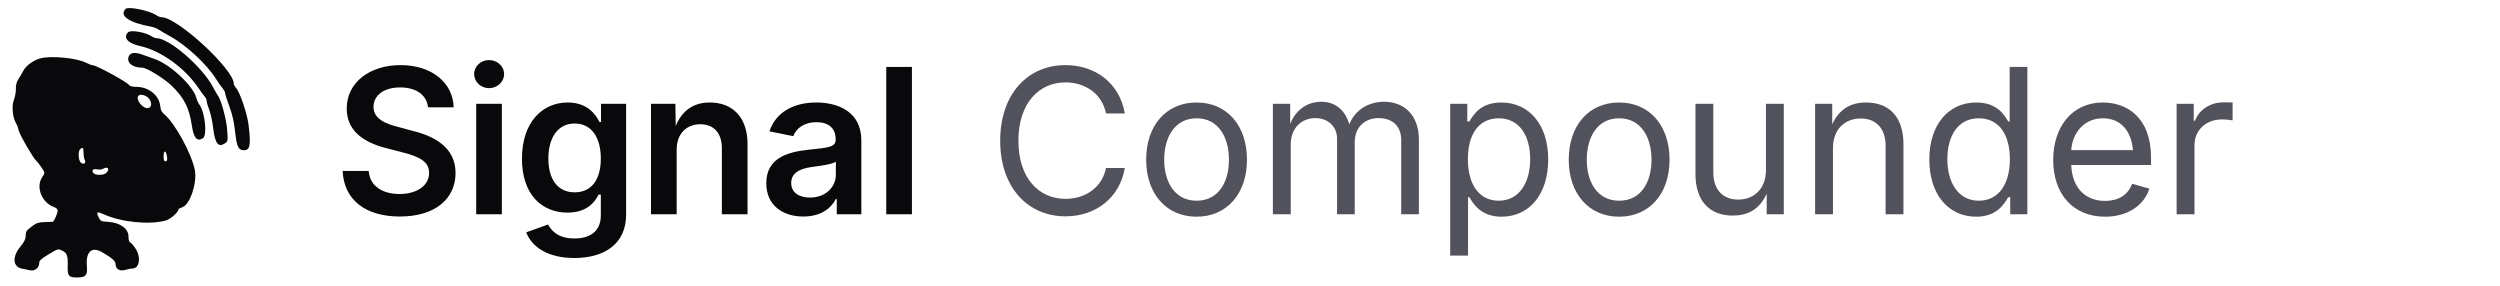
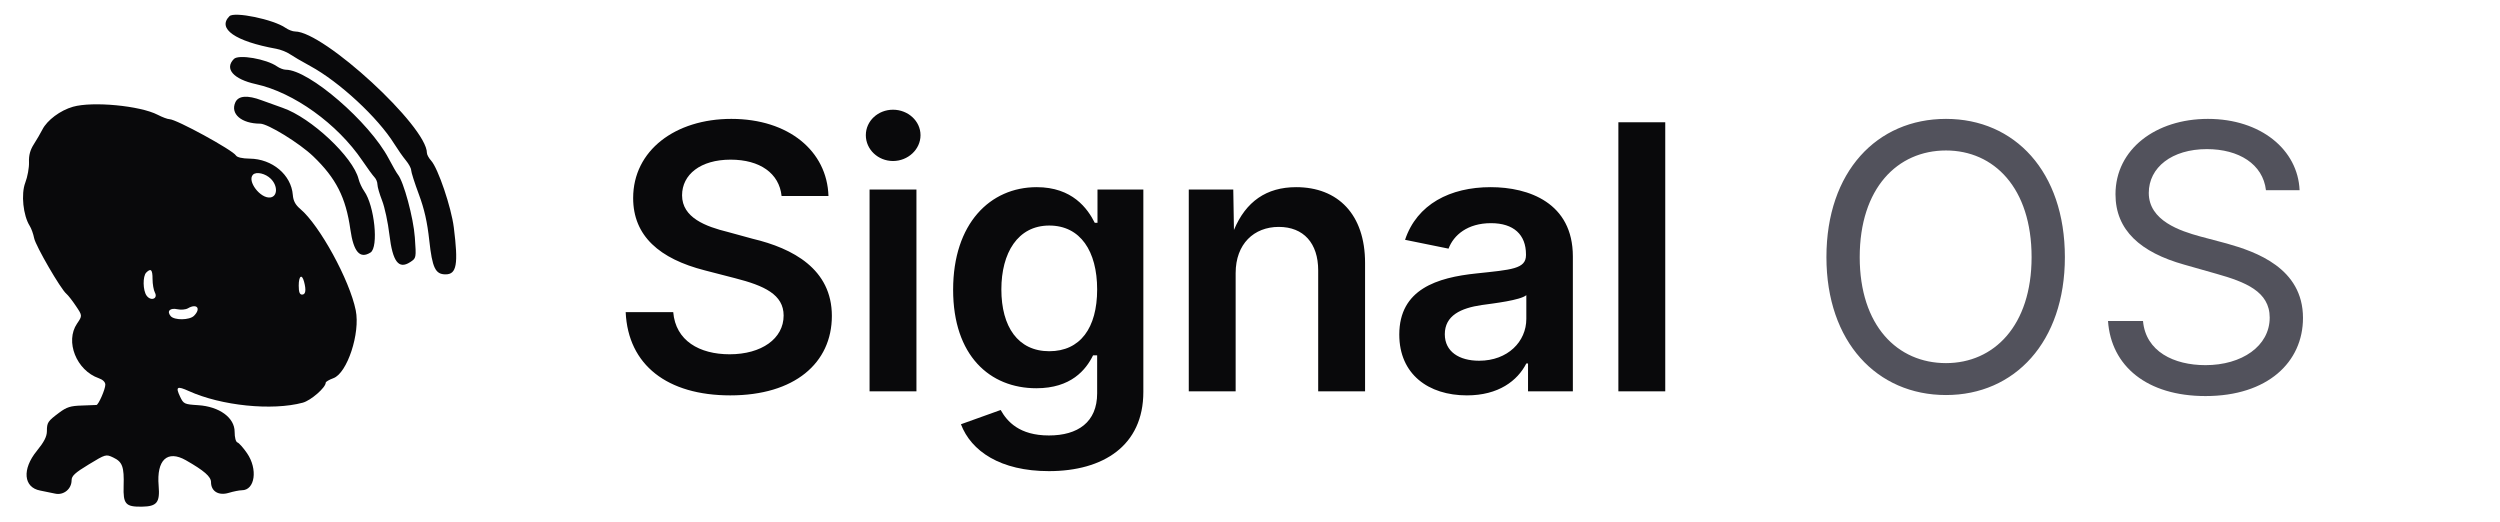
- <svg xmlns="http://www.w3.org/2000/svg" width="210" height="24" viewBox="0 0 210 24" fill="none">
+ <svg xmlns="http://www.w3.org/2000/svg" width="115" height="24" viewBox="0 0 115 24" fill="none">
  <svg x="0" y="0" width="22" height="24" viewBox="28 14 207 232">
    <path d="M 127.20 21.20 C 121.66 26.75, 129.73 32.38, 148 35.69 C 149.93 36.04, 152.63 37.10, 154 38.04 C 155.38 38.99, 159.48 41.38, 163.12 43.36 C 176.10 50.41, 193.21 66.27, 200.50 78 C 202.04 80.47, 204.35 83.77, 205.65 85.33 C 206.94 86.88, 208 88.84, 208 89.69 C 208 90.53, 209.53 95.34, 211.40 100.36 C 213.86 106.96, 215.15 112.67, 216.05 120.90 C 217.38 133.12, 218.76 136, 223.30 136 C 228.24 136, 229.02 131.55, 226.96 115.13 C 225.83 106.13, 219.95 88.82, 216.88 85.44 C 215.84 84.30, 215 82.75, 215 82.00 C 215 70.22, 169.16 28, 156.37 28 C 155.31 28, 153.41 27.27, 152.13 26.38 C 146.81 22.65, 129.37 19.03, 127.20 21.20 M 129.20 40.20 C 124.85 44.55, 128.92 49.21, 139 51.42 C 155.78 55.11, 175.20 69.07, 186.25 85.38 C 188.53 88.75, 190.98 92.09, 191.69 92.82 C 192.41 93.55, 193 94.99, 193 96.03 C 193 97.08, 193.94 100.30, 195.08 103.21 C 196.23 106.12, 197.69 112.95, 198.33 118.39 C 199.75 130.38, 202.43 133.91, 207.58 130.54 C 210.28 128.77, 210.28 128.76, 209.63 119.55 C 209.02 110.85, 204.66 94.71, 202.09 91.61 C 201.56 90.97, 199.73 87.78, 198.01 84.52 C 189.45 68.25, 162.53 45, 152.25 45 C 151.26 45, 149.49 44.33, 148.32 43.51 C 143.62 40.22, 131.31 38.09, 129.20 40.20 M 129.82 59.50 C 127.48 64.63, 132.53 68.97, 140.86 68.99 C 144.28 69.00, 158.36 77.67, 164.44 83.50 C 174.62 93.27, 178.94 101.79, 180.96 116.02 C 182.38 126.01, 185.20 129.25, 189.91 126.29 C 193.60 123.97, 191.71 105.47, 187.11 99 C 186.13 97.63, 185.00 95.19, 184.61 93.60 C 182.18 83.83, 163.50 66.32, 150.84 61.95 C 147.90 60.93, 143.70 59.42, 141.50 58.59 C 135.19 56.22, 131.17 56.53, 129.82 59.50 M 57.62 61.47 C 51.99 63.07, 46.15 67.42, 44.02 71.60 C 43.21 73.19, 41.50 76.13, 40.22 78.13 C 38.58 80.69, 37.94 83.05, 38.06 86.13 C 38.15 88.53, 37.41 92.63, 36.41 95.22 C 34.46 100.29, 35.45 109.82, 38.41 114.50 C 39.11 115.60, 39.98 118.03, 40.35 119.91 C 41.02 123.33, 52.15 142.53, 54.67 144.62 C 55.42 145.24, 57.33 147.68, 58.92 150.06 C 61.82 154.37, 61.82 154.37, 59.41 157.92 C 54.02 165.84, 59.15 178.72, 69.08 182.18 C 70.90 182.81, 72 183.90, 72 185.06 C 72 187.07, 69.00 193.95, 68.06 194.08 C 67.75 194.12, 64.80 194.24, 61.50 194.33 C 56.55 194.47, 54.80 195.02, 51.50 197.49 C 46.37 201.33, 46.03 201.84, 46.02 205.76 C 46.00 208.13, 44.77 210.54, 41.50 214.55 C 34.91 222.64, 35.62 230.74, 43.02 232.13 C 44.94 232.48, 47.92 233.10, 49.65 233.49 C 53.41 234.35, 57 231.47, 57 227.57 C 57 225.63, 58.49 224.24, 64.63 220.52 C 72.19 215.93, 72.28 215.90, 75.56 217.46 C 79.61 219.38, 80.40 221.58, 80.14 230.10 C 79.89 238.15, 81.00 239.41, 88.26 239.30 C 94.94 239.20, 96.34 237.46, 95.71 230 C 94.73 218.50, 99.57 213.97, 107.81 218.65 C 115.94 223.28, 119 225.95, 119 228.40 C 119 232.47, 122.36 234.51, 126.87 233.16 C 128.99 232.52, 131.62 232, 132.71 232 C 138.57 232, 139.88 222.59, 135.01 215.52 C 133.37 213.13, 131.46 210.98, 130.76 210.75 C 130.01 210.49, 129.50 208.59, 129.50 206.00 C 129.50 199.72, 122.70 194.77, 113.26 194.17 C 107.12 193.78, 106.78 193.62, 105.25 190.39 C 103.14 185.97, 103.86 185.50, 109.13 187.89 C 123.57 194.43, 146.15 196.73, 159.80 193.06 C 163.41 192.08, 170 186.34, 170 184.17 C 170 183.75, 171.53 182.85, 173.40 182.17 C 179.56 179.95, 185.42 162.17, 183.35 151.98 C 180.63 138.54, 167.32 114.21, 158.71 106.93 C 156.51 105.07, 155.58 103.33, 155.37 100.67 C 154.67 91.74, 146.24 84.65, 136.21 84.54 C 132.90 84.50, 130.60 83.97, 130.08 83.13 C 128.56 80.68, 103.52 67, 100.55 67 C 99.73 67, 97.36 66.12, 95.28 65.04 C 87.47 61.00, 66.34 58.99, 57.62 61.47 M 137.67 91.67 C 134.89 94.44, 140.98 102.43, 145.39 101.80 C 148.62 101.34, 148.75 96.66, 145.61 93.52 C 143.24 91.14, 139.14 90.19, 137.67 91.67 M 90.20 135.20 C 88.58 136.82, 88.68 143.18, 90.36 145.47 C 92.25 148.07, 95.52 146.84, 94.04 144.08 C 93.47 143.01, 93 140.30, 93 138.07 C 93 133.87, 92.27 133.13, 90.20 135.20 M 158 141 C 158 143.89, 158.42 145, 159.50 145 C 161.08 145, 161.38 143.01, 160.37 139.25 C 159.40 135.63, 158 136.66, 158 141 M 108.71 151.10 C 107.73 151.67, 105.63 151.86, 104.06 151.51 C 100.77 150.79, 99.22 152.35, 101.04 154.54 C 102.65 156.49, 109.45 156.41, 111.43 154.43 C 114.68 151.17, 112.72 148.77, 108.71 151.10" fill="#09090B" fill-rule="evenodd" />
  </svg>
  <text x="28" y="18" font-family="Inter, -apple-system, BlinkMacSystemFont, 'Segoe UI', sans-serif" font-size="17" font-weight="600" fill="#09090B" letter-spacing="-0.2">Signal</text>
-   <text x="83" y="18" font-family="Inter, -apple-system, BlinkMacSystemFont, 'Segoe UI', sans-serif" font-size="17" font-weight="400" fill="#52525C"> Compounder</text>
+   <text x="83" y="18" font-family="Inter, -apple-system, BlinkMacSystemFont, 'Segoe UI', sans-serif" font-size="17" font-weight="400" fill="#52525C"> OS</text>
</svg>
